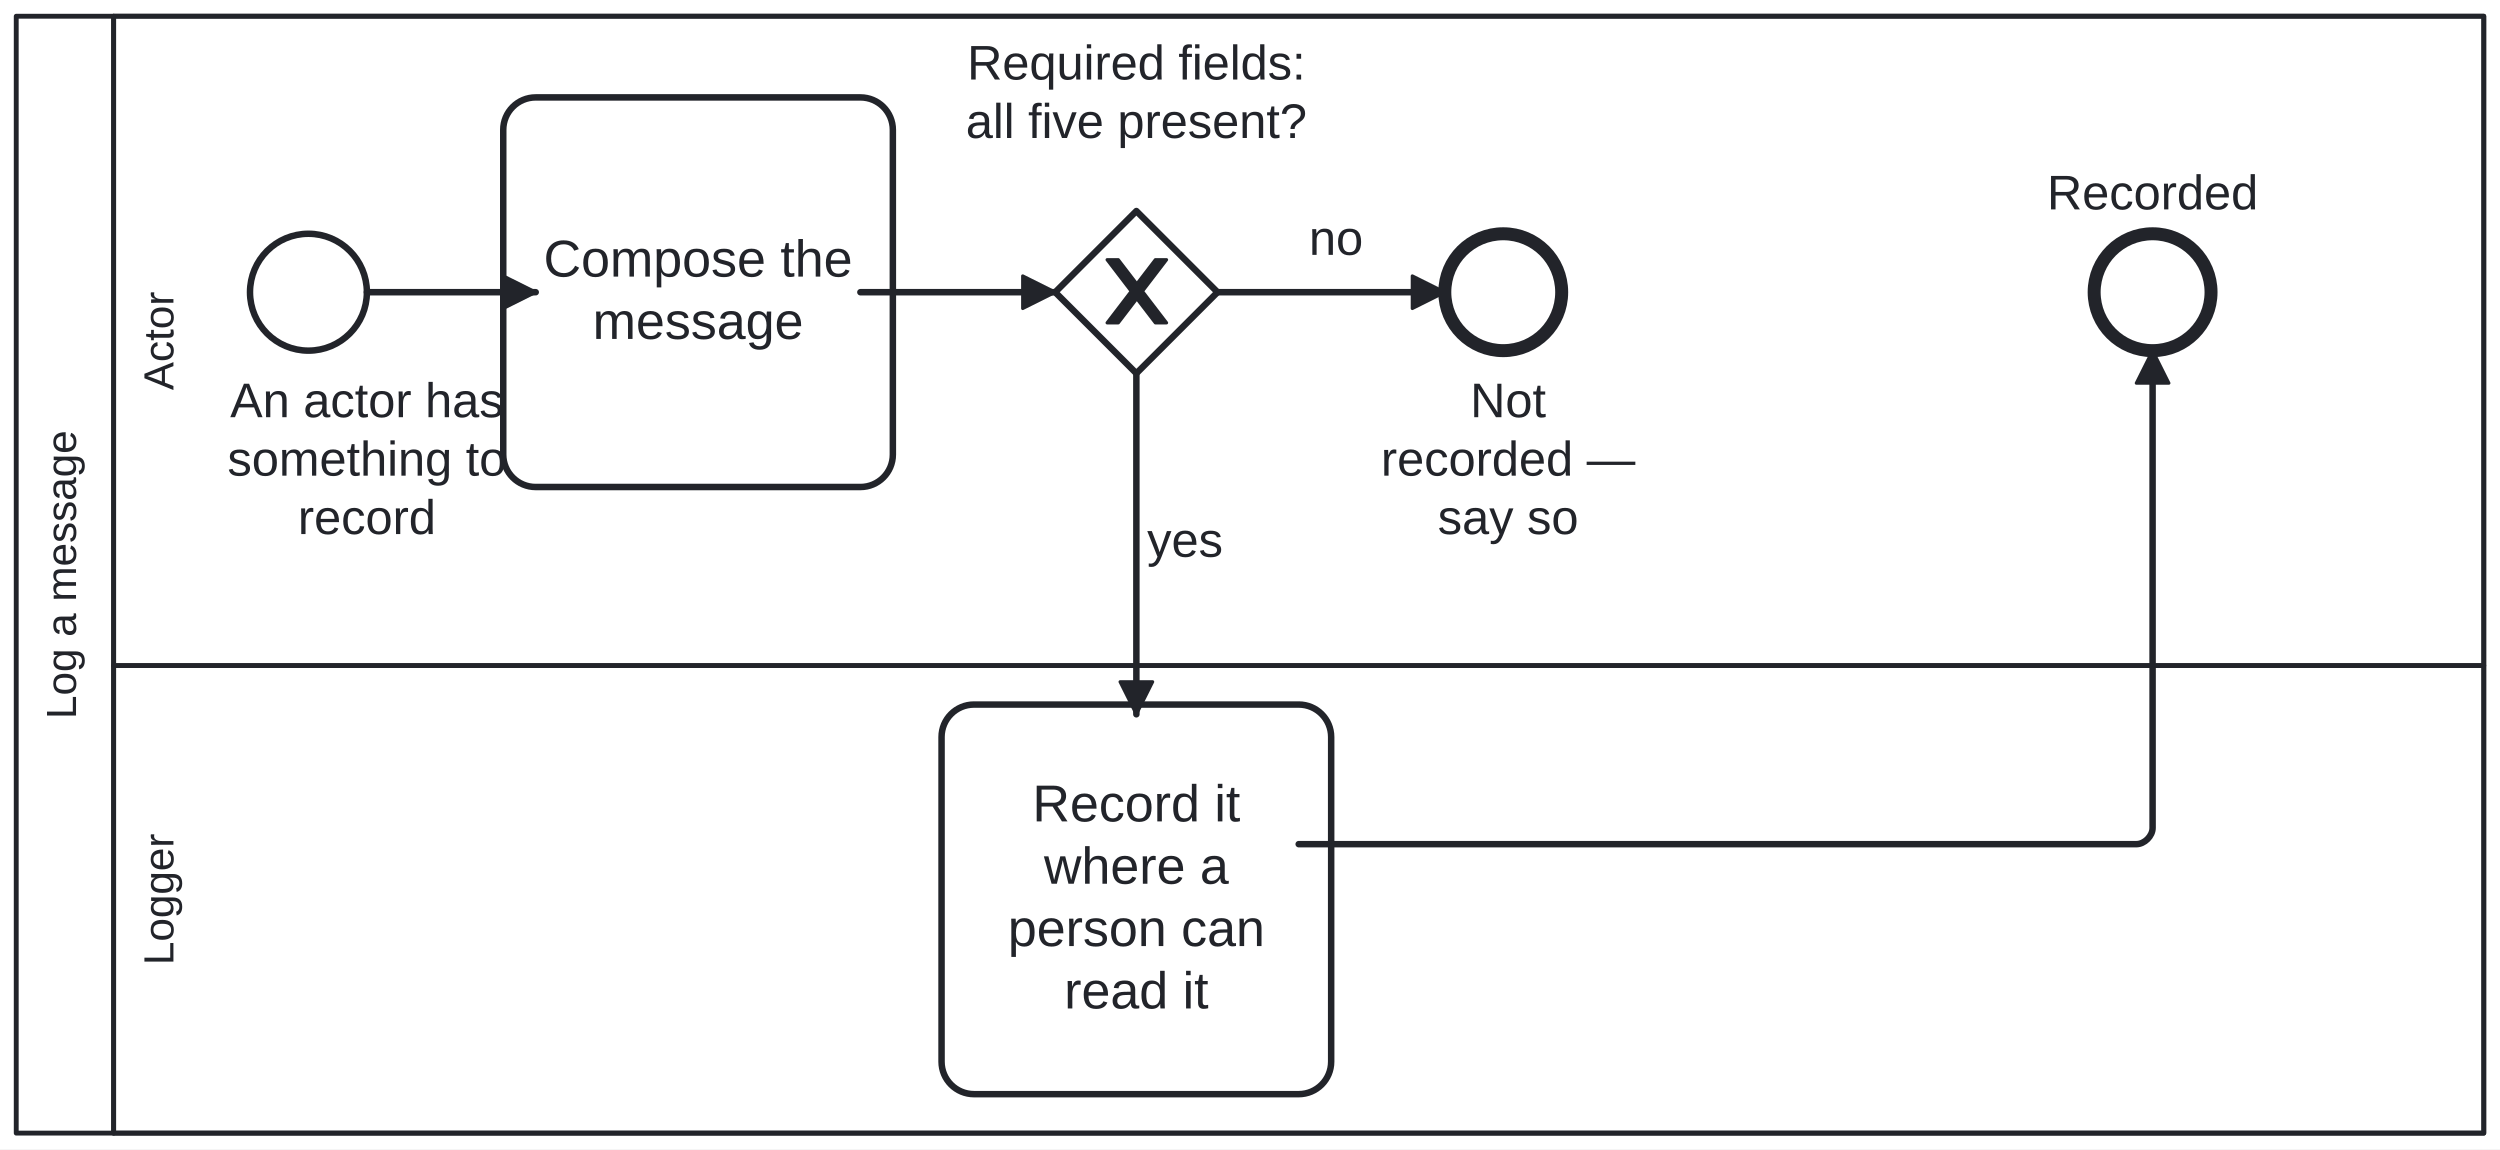
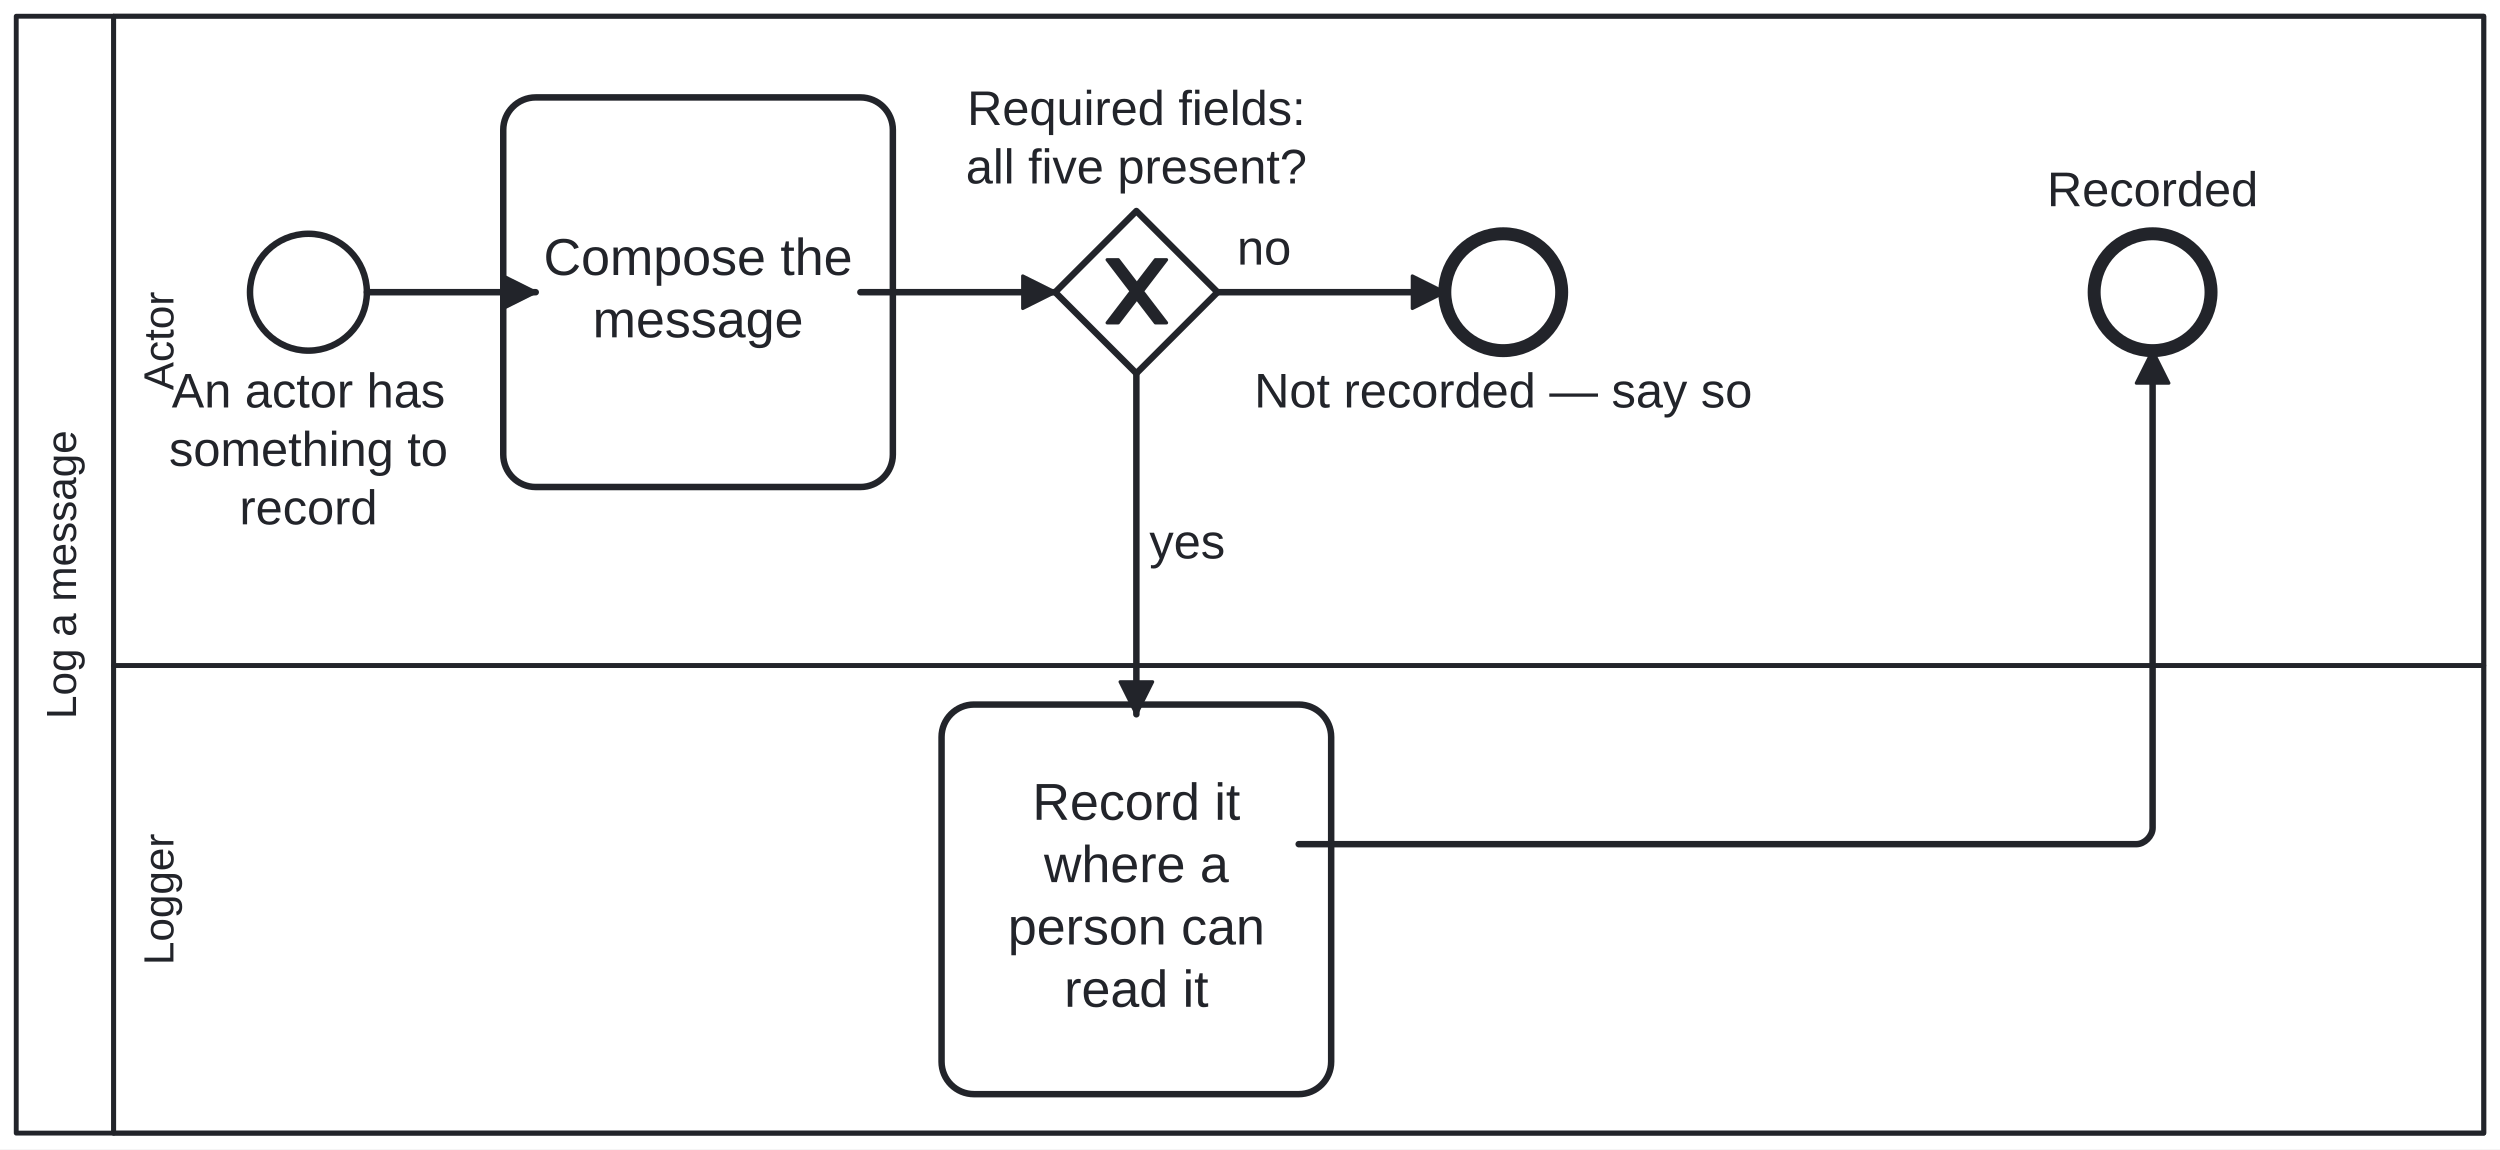
<svg xmlns="http://www.w3.org/2000/svg" width="100%" style="max-width:100%;height:auto" viewBox="155 75 770 354" version="1.1">
  <rect x="155" y="75" width="770" height="354" fill="#ffffff" />
  <g class="djs-group">
    <g class="djs-element djs-shape" data-element-id="Participant_Process_LogMessage" style="display: block;" transform="matrix(1 0 0 1 160 80)">
      <g class="djs-visual">
        <rect x="0" y="0" width="760" height="344" rx="0" ry="0" style="stroke-linecap: round; stroke-linejoin: round; stroke: rgb(34, 36, 42); stroke-width: 1.5px; fill: white; fill-opacity: 0.95;" />
        <path style="fill: none; stroke-linecap: round; stroke-linejoin: round; stroke: rgb(34, 36, 42); stroke-width: 1.5px;" d="M30,0L30,344" />
        <text lineHeight="1.05" class="djs-label" transform="matrix(-1.83697e-16 -1 1 -1.83697e-16 0 344)" style="font-family: Arial, sans-serif; font-size: 13px; font-weight: normal; fill: rgb(34, 36, 42);">
          <tspan x="127.554" y="18.413">Log a message</tspan>
        </text>
      </g>
      <rect class="djs-hit djs-hit-all" x="0" y="0" width="760" height="344" style="fill: none; stroke-opacity: 0; stroke: white; stroke-width: 15px;" />
    </g>
    <g class="djs-children">
      <g class="djs-group">
        <g class="djs-element djs-shape" data-element-id="Lane_Logger" style="display: block;" transform="matrix(1 0 0 1 190 280)">
          <g class="djs-visual">
            <rect x="0" y="0" width="730" height="144" rx="0" ry="0" style="stroke-linecap: round; stroke-linejoin: round; stroke: rgb(34, 36, 42); stroke-width: 1.5px; fill: white; fill-opacity: 0.25;" />
            <text lineHeight="1.05" class="djs-label" transform="matrix(-1.83697e-16 -1 1 -1.83697e-16 0 144)" style="font-family: Arial, sans-serif; font-size: 13px; font-weight: normal; fill: rgb(34, 36, 42);">
              <tspan x="51.76" y="18.413">Logger</tspan>
            </text>
          </g>
          <rect class="djs-hit djs-hit-all" x="0" y="0" width="730" height="144" style="fill: none; stroke-opacity: 0; stroke: white; stroke-width: 15px;" />
        </g>
      </g>
      <g class="djs-group">
        <g class="djs-element djs-shape" data-element-id="Lane_Actor" style="display: block;" transform="matrix(1 0 0 1 190 80)">
          <g class="djs-visual">
            <rect x="0" y="0" width="730" height="200" rx="0" ry="0" style="stroke-linecap: round; stroke-linejoin: round; stroke: rgb(34, 36, 42); stroke-width: 1.5px; fill: white; fill-opacity: 0.25;" />
            <text lineHeight="1.05" class="djs-label" transform="matrix(-1.83697e-16 -1 1 -1.83697e-16 0 200)" style="font-family: Arial, sans-serif; font-size: 13px; font-weight: normal; fill: rgb(34, 36, 42);">
              <tspan x="84.829" y="18.413">Actor</tspan>
            </text>
          </g>
          <rect class="djs-hit djs-hit-all" x="0" y="0" width="730" height="200" style="fill: none; stroke-opacity: 0; stroke: white; stroke-width: 15px;" />
        </g>
      </g>
      <g class="djs-group">
        <g class="djs-element djs-shape" data-element-id="Start_LogMessage" style="display: block;" transform="matrix(1 0 0 1 232 147)">
          <g class="djs-visual">
            <circle cx="18" cy="18" r="18" style="stroke-linecap: round; stroke-linejoin: round; stroke: rgb(34, 36, 42); stroke-width: 2px; fill: white; fill-opacity: 0.95;" />
          </g>
          <rect class="djs-hit djs-hit-all" x="0" y="0" width="36" height="36" style="fill: none; stroke-opacity: 0; stroke: white; stroke-width: 15px;" />
        </g>
      </g>
      <g class="djs-group">
-         <g class="djs-element djs-shape" data-element-id="Start_LogMessage_label" style="display: block;" transform="matrix(1 0 0 1 225 190)">
-           <g class="djs-visual">
-             <text lineHeight="1.2" class="djs-label" style="font-family: Arial, sans-serif; font-size: 15px; font-weight: normal; fill: rgb(34, 36, 42);">
-               <tspan x="0.893" y="13.5">An actor has</tspan>
-               <tspan x="0.058" y="31.5">something to</tspan>
-               <tspan x="21.741" y="49.5">record</tspan>
-             </text>
-           </g>
-           <rect class="djs-hit djs-hit-all" x="0" y="0" width="86" height="54" style="fill: none; stroke-opacity: 0; stroke: white; stroke-width: 15px;" />
+         <g class="djs-element djs-shape" data-element-id="Start_LogMessage_label" style="display: block;" transform="matrix(1 0 0 1 187.0547 187)">
+           <g class="djs-visual">
+             <text lineHeight="1.2" class="djs-label" style="font-family: Arial, sans-serif; font-size: 15px; font-weight: normal; fill: rgb(34, 36, 42);">
+               <tspan x="20.838" y="13.5">An actor has</tspan>
+               <tspan x="20.003" y="31.5">something to</tspan>
+               <tspan x="41.687" y="49.5">record</tspan>
+             </text>
+           </g>
+           <rect class="djs-hit djs-hit-all" x="0" y="0" width="125.891" height="54" style="fill: none; stroke-opacity: 0; stroke: white; stroke-width: 15px;" />
        </g>
      </g>
      <g class="djs-group">
        <g class="djs-element djs-shape" data-element-id="A_Compose" style="display: block;" transform="matrix(1 0 0 1 310 105)">
          <g class="djs-visual">
            <rect x="0" y="0" width="120" height="120" rx="10" ry="10" style="stroke-linecap: round; stroke-linejoin: round; stroke: rgb(34, 36, 42); stroke-width: 2px; fill: white; fill-opacity: 0.95;" />
-             <text lineHeight="1.2" class="djs-label" style="font-family: Arial, sans-serif; font-size: 16px; font-weight: normal; fill: rgb(34, 36, 42);">
-               <tspan x="12.418" y="55.2">Compose the </tspan>
-               <tspan x="27.539" y="74.4">message</tspan>
+             <text lineHeight="1.2" class="djs-label" transform="translate(0 40.3)" style="font-family: Arial, sans-serif; font-size: 16px; font-weight: normal; fill: rgb(34, 36, 42);">
+               <tspan x="12.418" y="14.4">Compose the</tspan>
+               <tspan x="27.539" y="33.6">message</tspan>
            </text>
          </g>
          <rect class="djs-hit djs-hit-all" x="0" y="0" width="120" height="120" style="fill: none; stroke-opacity: 0; stroke: white; stroke-width: 15px;" />
        </g>
      </g>
      <g class="djs-group">
        <g class="djs-element djs-shape" data-element-id="GW_Complete" style="display: block;" transform="matrix(1 0 0 1 480 140)">
          <g class="djs-visual">
            <polygon points="25,0 50,25 25,50 0,25" style="stroke-linecap: round; stroke-linejoin: round; stroke: rgb(34, 36, 42); stroke-width: 2px; fill: white; fill-opacity: 0.95;" />
            <path d="m 16,15 7.429,9.714 -7.429,9.714 3.429,0 5.714,-7.464 5.714,7.464 3.429,0 -7.429,-9.714 7.429,-9.714 -3.429,0 -5.714,7.464 -5.714,-7.464 -3.429,0 z" style="fill: rgb(34, 36, 42); stroke-linecap: round; stroke-linejoin: round; stroke: rgb(34, 36, 42); stroke-width: 1px;" />
          </g>
          <rect class="djs-hit djs-hit-all" x="0" y="0" width="50" height="50" style="fill: none; stroke-opacity: 0; stroke: white; stroke-width: 15px;" />
        </g>
      </g>
      <g class="djs-group">
-         <g class="djs-element djs-shape" data-element-id="GW_Complete_label" style="display: block;" transform="matrix(1 0 0 1 452 86)">
-           <g class="djs-visual">
-             <text lineHeight="1.2" class="djs-label" style="font-family: Arial, sans-serif; font-size: 15px; font-weight: normal; fill: rgb(34, 36, 42);">
-               <tspan x="0.888" y="13.5">Required fields:</tspan>
-               <tspan x="0.471" y="31.5">all five present?</tspan>
-             </text>
-           </g>
-           <rect class="djs-hit djs-hit-all" x="0" y="0" width="106" height="36" style="fill: none; stroke-opacity: 0; stroke: white; stroke-width: 15px;" />
+         <g class="djs-element djs-shape" data-element-id="GW_Complete_label" style="display: block;" transform="matrix(1 0 0 1 432.4688 100)">
+           <g class="djs-visual">
+             <text lineHeight="1.2" class="djs-label" style="font-family: Arial, sans-serif; font-size: 15px; font-weight: normal; fill: rgb(34, 36, 42);">
+               <tspan x="20.419" y="13.5">Required fields:</tspan>
+               <tspan x="20.002" y="31.5">all five present?</tspan>
+             </text>
+           </g>
+           <rect class="djs-hit djs-hit-all" x="0" y="0" width="145.062" height="36" style="fill: none; stroke-opacity: 0; stroke: white; stroke-width: 15px;" />
        </g>
      </g>
      <g class="djs-group">
        <g class="djs-element djs-shape" data-element-id="A_Record" style="display: block;" transform="matrix(1 0 0 1 445 292)">
          <g class="djs-visual">
            <rect x="0" y="0" width="120" height="120" rx="10" ry="10" style="stroke-linecap: round; stroke-linejoin: round; stroke: rgb(34, 36, 42); stroke-width: 2px; fill: white; fill-opacity: 0.95;" />
-             <text lineHeight="1.2" class="djs-label" style="font-family: Arial, sans-serif; font-size: 16px; font-weight: normal; fill: rgb(34, 36, 42);">
-               <tspan x="27.988" y="36">Record it </tspan>
-               <tspan x="31.539" y="55.2">where a</tspan>
-               <tspan x="20.418" y="74.4">person can </tspan>
-               <tspan x="37.766" y="93.6">read it</tspan>
+             <text lineHeight="1.2" class="djs-label" transform="translate(0 21.1)" style="font-family: Arial, sans-serif; font-size: 16px; font-weight: normal; fill: rgb(34, 36, 42);">
+               <tspan x="27.988" y="14.4">Record it</tspan>
+               <tspan x="31.539" y="33.6">where a</tspan>
+               <tspan x="20.418" y="52.8">person can</tspan>
+               <tspan x="37.766" y="72">read it</tspan>
            </text>
          </g>
          <rect class="djs-hit djs-hit-all" x="0" y="0" width="120" height="120" style="fill: none; stroke-opacity: 0; stroke: white; stroke-width: 15px;" />
        </g>
      </g>
      <g class="djs-group">
        <g class="djs-element djs-shape" data-element-id="End_Logged" style="display: block;" transform="matrix(1 0 0 1 800 147)">
          <g class="djs-visual">
            <circle cx="18" cy="18" r="18" style="stroke-linecap: round; stroke-linejoin: round; stroke: rgb(34, 36, 42); stroke-width: 4px; fill: white; fill-opacity: 0.95;" />
          </g>
          <rect class="djs-hit djs-hit-all" x="0" y="0" width="36" height="36" style="fill: none; stroke-opacity: 0; stroke: white; stroke-width: 15px;" />
        </g>
      </g>
      <g class="djs-group">
-         <g class="djs-element djs-shape" data-element-id="End_Logged_label" style="display: block;" transform="matrix(1 0 0 1 785 126)">
-           <g class="djs-visual">
-             <text lineHeight="1.2" class="djs-label" style="font-family: Arial, sans-serif; font-size: 15px; font-weight: normal; fill: rgb(34, 36, 42);">
-               <tspan x="0.48" y="13.5">Recorded</tspan>
-             </text>
-           </g>
-           <rect class="djs-hit djs-hit-all" x="0" y="0" width="66" height="18" style="fill: none; stroke-opacity: 0; stroke: white; stroke-width: 15px;" />
+         <g class="djs-element djs-shape" data-element-id="End_Logged_label" style="display: block;" transform="matrix(1 0 0 1 765.4766 125)">
+           <g class="djs-visual">
+             <text lineHeight="1.2" class="djs-label" style="font-family: Arial, sans-serif; font-size: 15px; font-weight: normal; fill: rgb(34, 36, 42);">
+               <tspan x="20.004" y="13.5">Recorded</tspan>
+             </text>
+           </g>
+           <rect class="djs-hit djs-hit-all" x="0" y="0" width="105.047" height="18" style="fill: none; stroke-opacity: 0; stroke: white; stroke-width: 15px;" />
        </g>
      </g>
      <g class="djs-group">
        <g class="djs-element djs-shape" data-element-id="End_NotLogged" style="display: block;" transform="matrix(1 0 0 1 600 147)">
          <g class="djs-visual">
            <circle cx="18" cy="18" r="18" style="stroke-linecap: round; stroke-linejoin: round; stroke: rgb(34, 36, 42); stroke-width: 4px; fill: white; fill-opacity: 0.95;" />
          </g>
          <rect class="djs-hit djs-hit-all" x="0" y="0" width="36" height="36" style="fill: none; stroke-opacity: 0; stroke: white; stroke-width: 15px;" />
        </g>
      </g>
      <g class="djs-group">
-         <g class="djs-element djs-shape" data-element-id="End_NotLogged_label" style="display: block;" transform="matrix(1 0 0 1 576 190)">
-           <g class="djs-visual">
-             <text lineHeight="1.2" class="djs-label" style="font-family: Arial, sans-serif; font-size: 15px; font-weight: normal; fill: rgb(34, 36, 42);">
-               <tspan x="31.829" y="13.5">Not </tspan>
-               <tspan x="4.315" y="31.5">recorded — </tspan>
-               <tspan x="21.824" y="49.5">say so</tspan>
-             </text>
-           </g>
-           <rect class="djs-hit djs-hit-all" x="0" y="0" width="87" height="36" style="fill: none; stroke-opacity: 0; stroke: white; stroke-width: 15px;" />
+         <g class="djs-element djs-shape" data-element-id="End_NotLogged_label" style="display: block;" transform="matrix(1 0 0 1 521.2969 187)">
+           <g class="djs-visual">
+             <text lineHeight="1.2" class="djs-label" style="font-family: Arial, sans-serif; font-size: 15px; font-weight: normal; fill: rgb(34, 36, 42);">
+               <tspan x="20.004" y="13.5">Not recorded — say so</tspan>
+             </text>
+           </g>
+           <rect class="djs-hit djs-hit-all" x="0" y="0" width="193.406" height="18" style="fill: none; stroke-opacity: 0; stroke: white; stroke-width: 15px;" />
        </g>
      </g>
      <g class="djs-group">
        <g class="djs-element djs-connection" data-element-id="SF_LM_1" style="display: block;">
          <g class="djs-visual">
            <defs>
              <marker id="bpmn-marker-1" viewBox="0 0 20 20" refX="11" refY="10" markerWidth="10" markerHeight="10" orient="auto">
                <path d="M 1 5 L 11 10 L 1 15 Z" style="stroke-linecap: round; stroke-linejoin: round; stroke: rgb(34, 36, 42); stroke-width: 1px; fill: rgb(34, 36, 42);" />
              </marker>
            </defs>
            <path data-corner-radius="5" style="fill: none; stroke-linecap: round; stroke-linejoin: round; stroke: rgb(34, 36, 42); stroke-width: 2px; marker-end: url('#bpmn-marker-1');" d="M268,165L320,165" />
          </g>
          <path d="M268,165L320,165" class="djs-hit djs-hit-stroke" style="fill: none; stroke-opacity: 0; stroke: white; stroke-width: 15px;" />
        </g>
      </g>
      <g class="djs-group">
        <g class="djs-element djs-connection" data-element-id="SF_LM_2" style="display: block;">
          <g class="djs-visual">
            <defs>
              <marker id="bpmn-marker-2" viewBox="0 0 20 20" refX="11" refY="10" markerWidth="10" markerHeight="10" orient="auto">
                <path d="M 1 5 L 11 10 L 1 15 Z" style="stroke-linecap: round; stroke-linejoin: round; stroke: rgb(34, 36, 42); stroke-width: 1px; fill: rgb(34, 36, 42);" />
              </marker>
            </defs>
            <path data-corner-radius="5" style="fill: none; stroke-linecap: round; stroke-linejoin: round; stroke: rgb(34, 36, 42); stroke-width: 2px; marker-end: url('#bpmn-marker-2');" d="M420,165L480,165" />
          </g>
          <path d="M420,165L480,165" class="djs-hit djs-hit-stroke" style="fill: none; stroke-opacity: 0; stroke: white; stroke-width: 15px;" />
        </g>
      </g>
      <g class="djs-group">
        <g class="djs-element djs-connection" data-element-id="SF_LM_3" style="display: block;">
          <g class="djs-visual">
            <defs>
              <marker id="bpmn-marker-3" viewBox="0 0 20 20" refX="11" refY="10" markerWidth="10" markerHeight="10" orient="auto">
                <path d="M 1 5 L 11 10 L 1 15 Z" style="stroke-linecap: round; stroke-linejoin: round; stroke: rgb(34, 36, 42); stroke-width: 1px; fill: rgb(34, 36, 42);" />
              </marker>
            </defs>
            <path data-corner-radius="5" style="fill: none; stroke-linecap: round; stroke-linejoin: round; stroke: rgb(34, 36, 42); stroke-width: 2px; marker-end: url('#bpmn-marker-3');" d="M530,165L600,165" />
          </g>
          <path d="M530,165L600,165" class="djs-hit djs-hit-stroke" style="fill: none; stroke-opacity: 0; stroke: white; stroke-width: 15px;" />
        </g>
      </g>
      <g class="djs-group">
-         <g class="djs-element djs-shape" data-element-id="SF_LM_3_label" style="display: block;" transform="matrix(1 0 0 1 558 140)">
-           <g class="djs-visual">
-             <text lineHeight="1.2" class="djs-label" style="font-family: Arial, sans-serif; font-size: 15px; font-weight: normal; fill: rgb(34, 36, 42);">
-               <tspan x="0.158" y="13.5">no</tspan>
-             </text>
-           </g>
-           <rect class="djs-hit djs-hit-all" x="0" y="0" width="17" height="18" style="fill: none; stroke-opacity: 0; stroke: white; stroke-width: 15px;" />
+         <g class="djs-element djs-shape" data-element-id="SF_LM_3_label" style="display: block;" transform="matrix(1 0 0 1 516 143)">
+           <g class="djs-visual">
+             <text lineHeight="1.2" class="djs-label" style="font-family: Arial, sans-serif; font-size: 15px; font-weight: normal; fill: rgb(34, 36, 42);">
+               <tspan x="20.001" y="13.5">no</tspan>
+             </text>
+           </g>
+           <rect class="djs-hit djs-hit-all" x="0" y="0" width="56.688" height="18" style="fill: none; stroke-opacity: 0; stroke: white; stroke-width: 15px;" />
        </g>
      </g>
      <g class="djs-group">
        <g class="djs-element djs-connection" data-element-id="SF_LM_4" style="display: block;">
          <g class="djs-visual">
            <defs>
              <marker id="bpmn-marker-4" viewBox="0 0 20 20" refX="11" refY="10" markerWidth="10" markerHeight="10" orient="auto">
                <path d="M 1 5 L 11 10 L 1 15 Z" style="stroke-linecap: round; stroke-linejoin: round; stroke: rgb(34, 36, 42); stroke-width: 1px; fill: rgb(34, 36, 42);" />
              </marker>
            </defs>
            <path data-corner-radius="5" style="fill: none; stroke-linecap: round; stroke-linejoin: round; stroke: rgb(34, 36, 42); stroke-width: 2px; marker-end: url('#bpmn-marker-4');" d="M505,190L505,295" />
          </g>
          <path d="M505,190L505,295" class="djs-hit djs-hit-stroke" style="fill: none; stroke-opacity: 0; stroke: white; stroke-width: 15px;" />
        </g>
      </g>
      <g class="djs-group">
-         <g class="djs-element djs-shape" data-element-id="SF_LM_4_label" style="display: block;" transform="matrix(1 0 0 1 508 233)">
-           <g class="djs-visual">
-             <text lineHeight="1.2" class="djs-label" style="font-family: Arial, sans-serif; font-size: 15px; font-weight: normal; fill: rgb(34, 36, 42);">
-               <tspan x="0.329" y="13.5">yes</tspan>
-             </text>
-           </g>
-           <rect class="djs-hit djs-hit-all" x="0" y="0" width="24" height="18" style="fill: none; stroke-opacity: 0; stroke: white; stroke-width: 15px;" />
+         <g class="djs-element djs-shape" data-element-id="SF_LM_4_label" style="display: block;" transform="matrix(1 0 0 1 489 233.5)">
+           <g class="djs-visual">
+             <text lineHeight="1.2" class="djs-label" style="font-family: Arial, sans-serif; font-size: 15px; font-weight: normal; fill: rgb(34, 36, 42);">
+               <tspan x="20.001" y="13.5">yes</tspan>
+             </text>
+           </g>
+           <rect class="djs-hit djs-hit-all" x="0" y="0" width="63.344" height="18" style="fill: none; stroke-opacity: 0; stroke: white; stroke-width: 15px;" />
        </g>
      </g>
      <g class="djs-group">
        <g class="djs-element djs-connection" data-element-id="SF_LM_5" style="display: block;">
          <g class="djs-visual">
            <defs>
              <marker id="bpmn-marker-5" viewBox="0 0 20 20" refX="11" refY="10" markerWidth="10" markerHeight="10" orient="auto">
                <path d="M 1 5 L 11 10 L 1 15 Z" style="stroke-linecap: round; stroke-linejoin: round; stroke: rgb(34, 36, 42); stroke-width: 1px; fill: rgb(34, 36, 42);" />
              </marker>
            </defs>
            <path data-corner-radius="5" style="fill: none; stroke-linecap: round; stroke-linejoin: round; stroke: rgb(34, 36, 42); stroke-width: 2px; marker-end: url('#bpmn-marker-5');" d="M555,335L813,335C815.5,335,818,332.5,818,330L818,183" />
          </g>
          <path d="M555,335L818,335L818,183" class="djs-hit djs-hit-stroke" style="fill: none; stroke-opacity: 0; stroke: white; stroke-width: 15px;" />
        </g>
      </g>
    </g>
  </g>
</svg>
